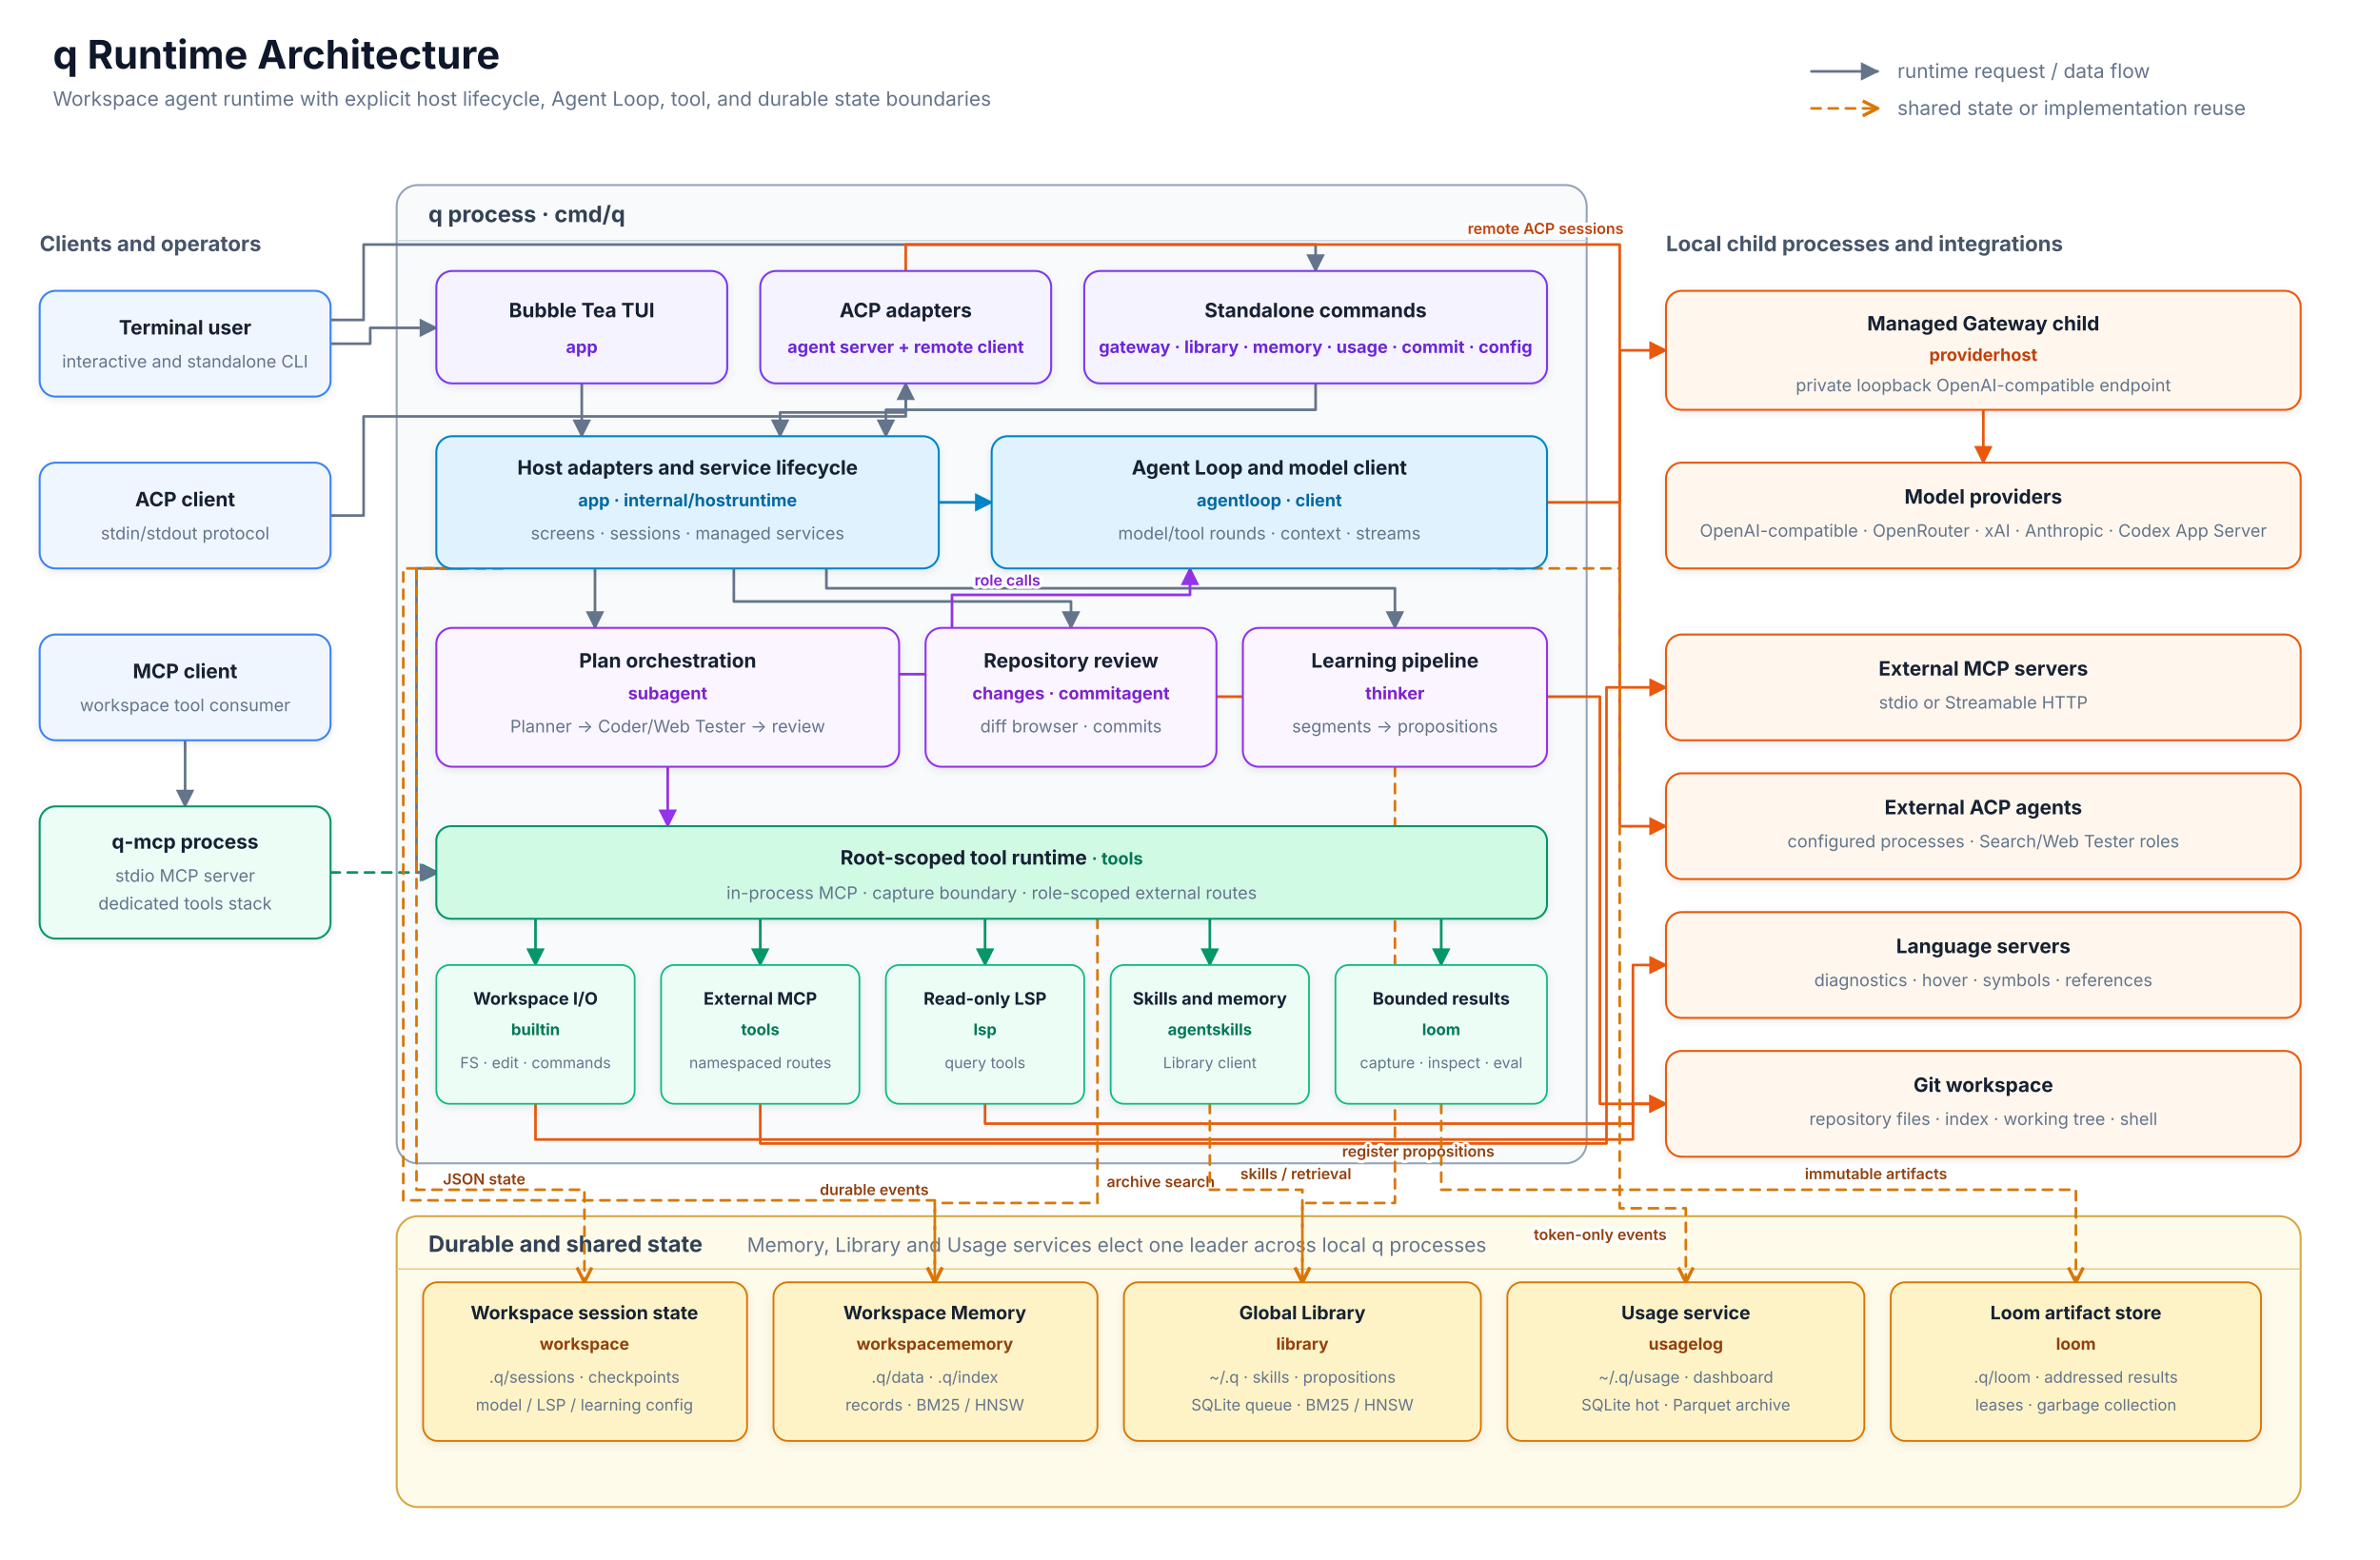
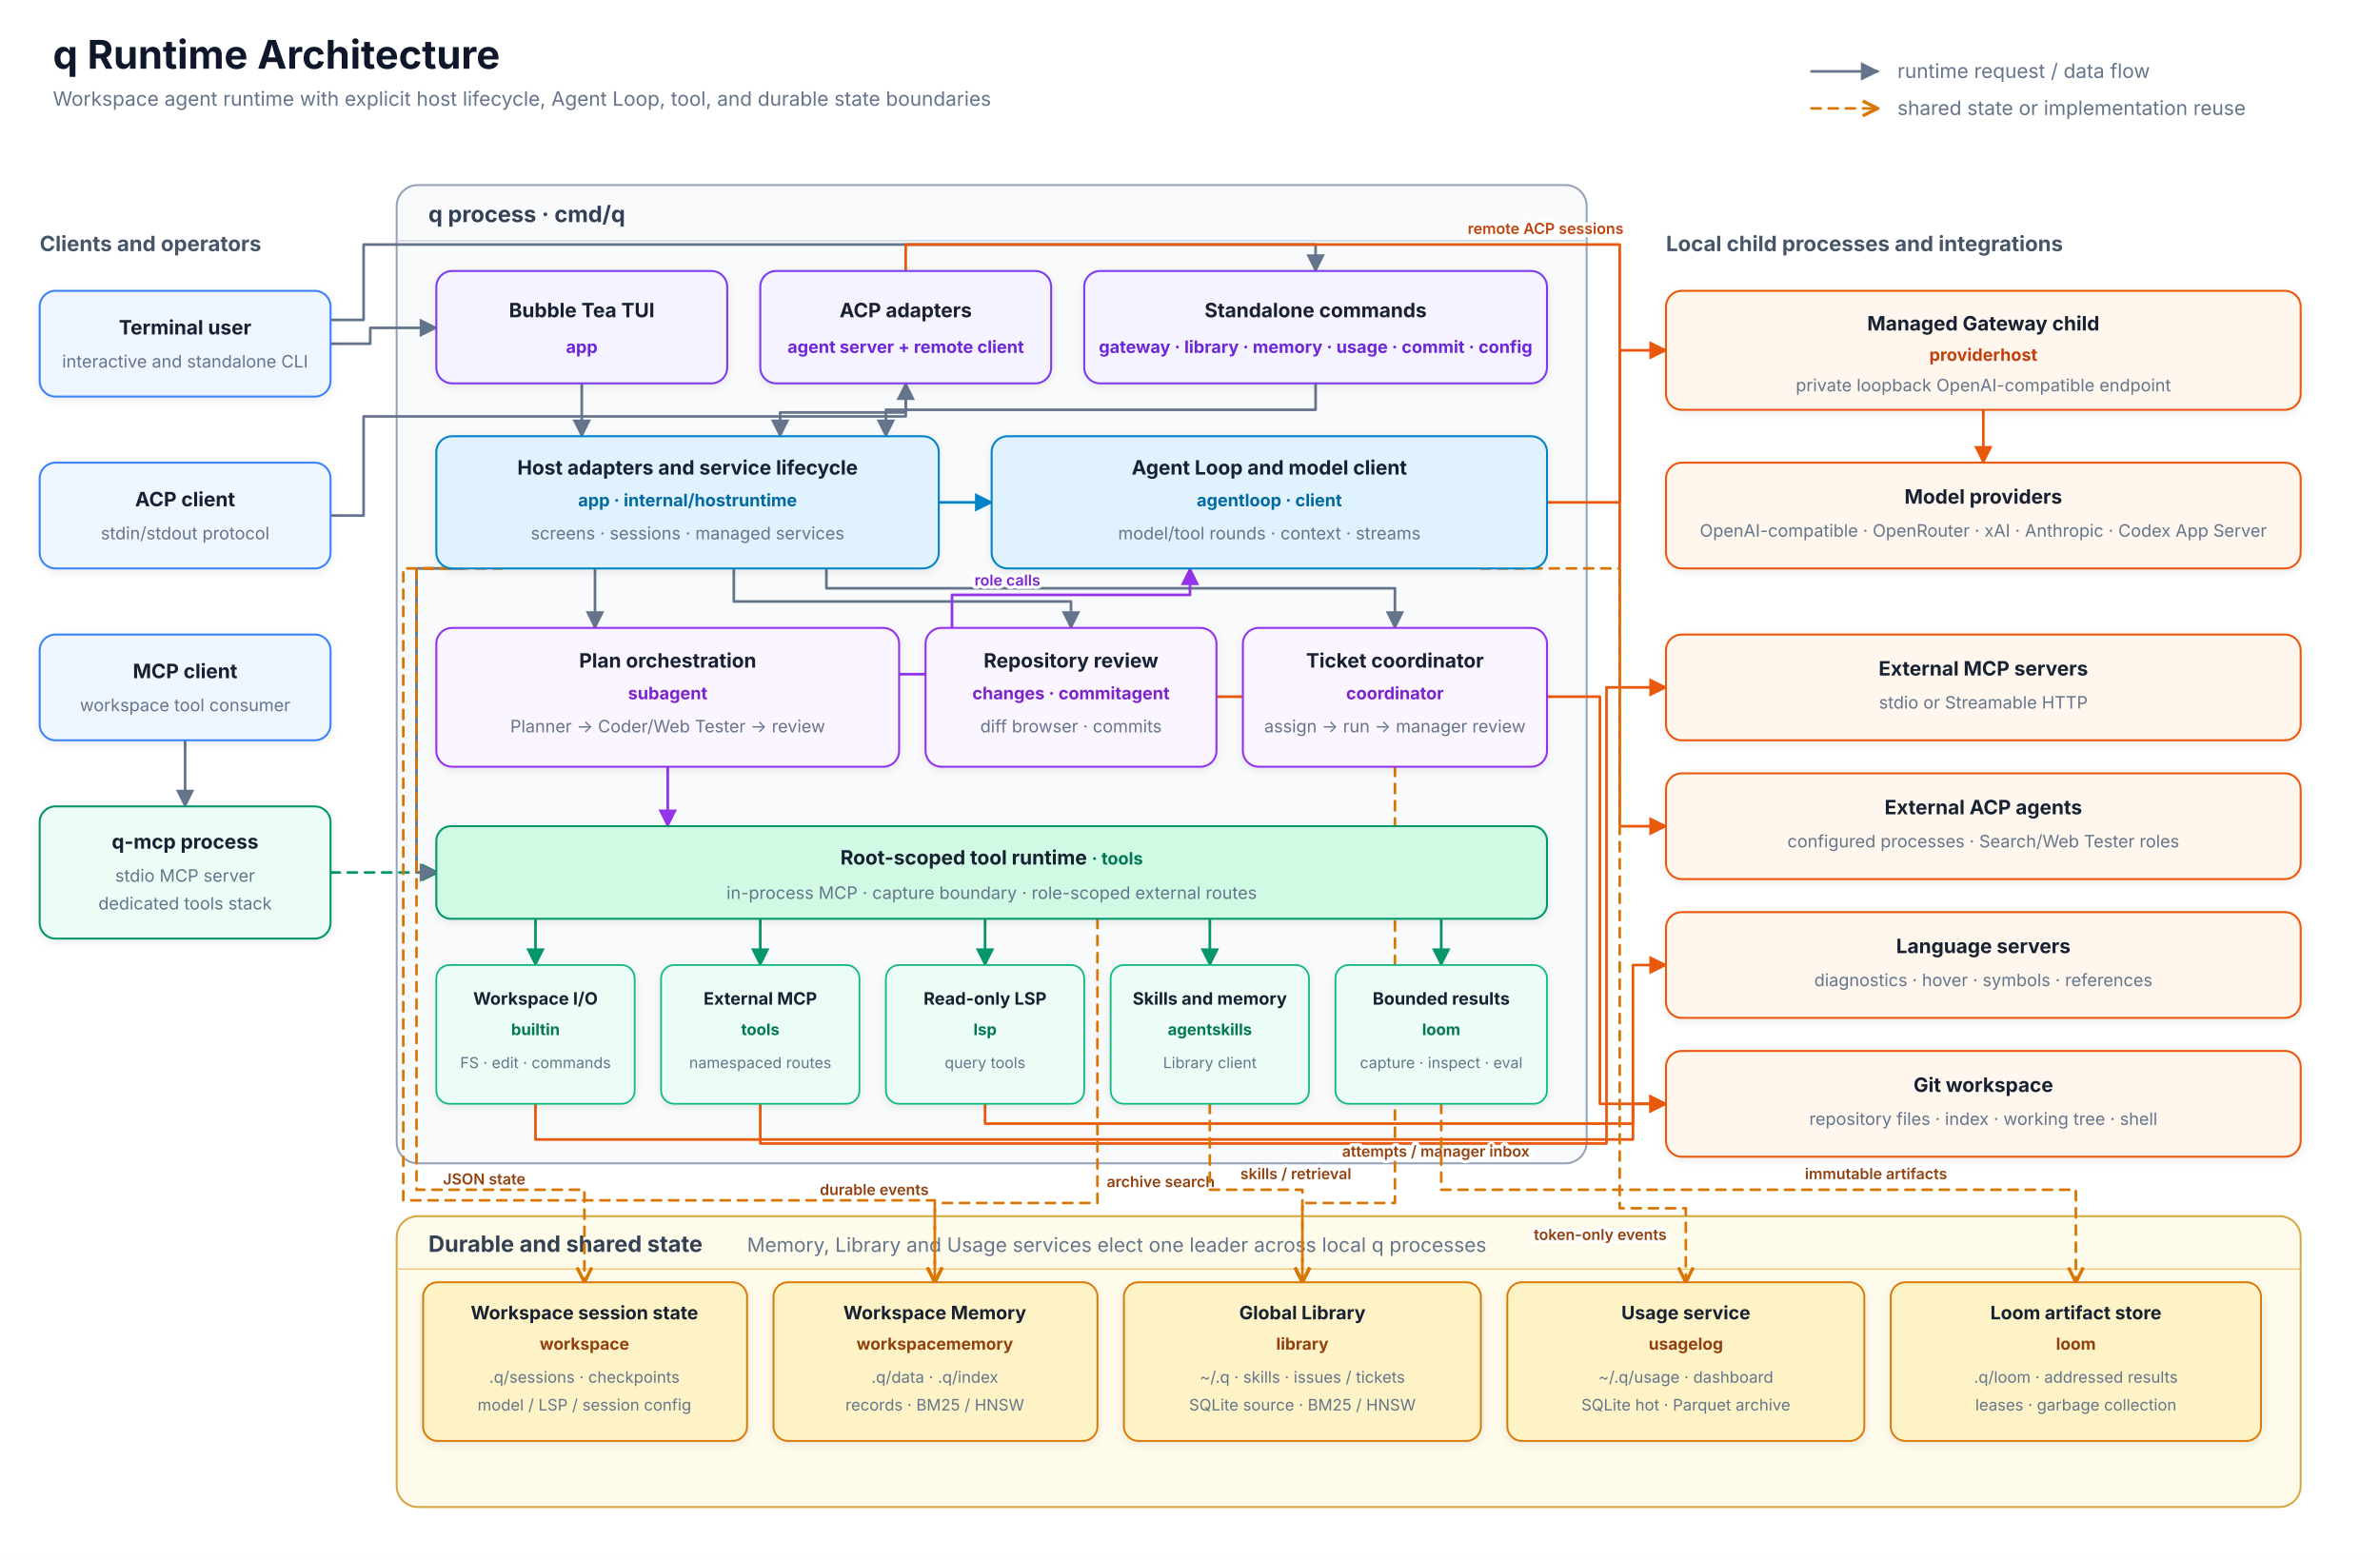
<svg xmlns="http://www.w3.org/2000/svg" width="1800" height="1180" viewBox="0 0 1800 1180" role="img" aria-labelledby="title desc">
  <defs>
    <filter id="shadow" x="-10%" y="-10%" width="120%" height="130%">
      <feDropShadow dx="0" dy="2" stdDeviation="3" flood-color="#0F172A" flood-opacity="0.08" />
    </filter>
    <marker id="arrow-gray" viewBox="0 0 10 10" refX="9" refY="5" markerWidth="7" markerHeight="7" orient="auto-start-reverse">
      <path d="M 0 0 L 10 5 L 0 10 z" fill="#64748B" />
    </marker>
    <marker id="arrow-blue" viewBox="0 0 10 10" refX="9" refY="5" markerWidth="7" markerHeight="7" orient="auto-start-reverse">
      <path d="M 0 0 L 10 5 L 0 10 z" fill="#0284C7" />
    </marker>
    <marker id="arrow-purple" viewBox="0 0 10 10" refX="9" refY="5" markerWidth="7" markerHeight="7" orient="auto-start-reverse">
      <path d="M 0 0 L 10 5 L 0 10 z" fill="#9333EA" />
    </marker>
    <marker id="arrow-green" viewBox="0 0 10 10" refX="9" refY="5" markerWidth="7" markerHeight="7" orient="auto-start-reverse">
      <path d="M 0 0 L 10 5 L 0 10 z" fill="#059669" />
    </marker>
    <marker id="arrow-orange" viewBox="0 0 10 10" refX="9" refY="5" markerWidth="7" markerHeight="7" orient="auto-start-reverse">
      <path d="M 0 0 L 10 5 L 0 10 z" fill="#EA580C" />
    </marker>
    <marker id="arrow-amber-open" viewBox="0 0 10 10" refX="9" refY="5" markerWidth="7" markerHeight="7" orient="auto-start-reverse">
      <path d="M 1 1 L 9 5 L 1 9" fill="none" stroke="#D97706" stroke-width="1.8" />
    </marker>
    <marker id="arrow-green-open" viewBox="0 0 10 10" refX="9" refY="5" markerWidth="7" markerHeight="7" orient="auto-start-reverse">
      <path d="M 1 1 L 9 5 L 1 9" fill="none" stroke="#059669" stroke-width="1.8" />
    </marker>
    <style>
      text { font-family: Inter, ui-sans-serif, system-ui, -apple-system, BlinkMacSystemFont, "Segoe UI", sans-serif; }
      .page-title { font-size: 30px; font-weight: 700; fill: #0F172A; }
      .page-subtitle { font-size: 15px; fill: #64748B; }
      .section-title { font-size: 16px; font-weight: 700; fill: #475569; }
      .container-title { font-size: 17px; font-weight: 700; fill: #334155; }
      .box-title { font-size: 15px; font-weight: 700; fill: #172033; }
      .box-package { font-size: 13px; font-weight: 650; }
      .box-sub { font-size: 13px; fill: #64748B; }
      .small-title { font-size: 13px; font-weight: 700; fill: #172033; }
      .small-package { font-size: 12px; font-weight: 650; fill: #047857; }
      .small-sub { font-size: 11.5px; fill: #64748B; }
      .state-title { font-size: 14px; font-weight: 700; fill: #172033; }
      .state-package { font-size: 12.5px; font-weight: 650; fill: #92400E; }
      .state-sub { font-size: 12px; fill: #64748B; }
      .flow { fill: none; stroke: #64748B; stroke-width: 2; stroke-linecap: round; stroke-linejoin: round; marker-end: url(#arrow-gray); }
      .blue-flow { fill: none; stroke: #0284C7; stroke-width: 2; stroke-linecap: round; stroke-linejoin: round; marker-end: url(#arrow-blue); }
      .purple-flow { fill: none; stroke: #9333EA; stroke-width: 2; stroke-linecap: round; stroke-linejoin: round; marker-end: url(#arrow-purple); }
      .green-flow { fill: none; stroke: #059669; stroke-width: 2; stroke-linecap: round; stroke-linejoin: round; marker-end: url(#arrow-green); }
      .orange-flow { fill: none; stroke: #EA580C; stroke-width: 2; stroke-linecap: round; stroke-linejoin: round; marker-end: url(#arrow-orange); }
      .state-flow { fill: none; stroke: #D97706; stroke-width: 2; stroke-dasharray: 7 6; stroke-linecap: round; stroke-linejoin: round; marker-end: url(#arrow-amber-open); }
      .reuse-flow { fill: none; stroke: #059669; stroke-width: 2; stroke-dasharray: 7 6; stroke-linecap: round; stroke-linejoin: round; marker-end: url(#arrow-green-open); }
      .edge-label { font-size: 11.5px; font-weight: 600; paint-order: stroke; stroke: #FFFFFF; stroke-width: 5px; stroke-linejoin: round; }
    </style>
  </defs>
  <rect width="1800" height="1180" fill="#FFFFFF" />
  <text class="page-title" x="40" y="52">q Runtime Architecture</text>
  <text class="page-subtitle" x="40" y="80">Workspace agent runtime with explicit host lifecycle, Agent Loop, tool, and durable state boundaries</text>
  <g aria-label="Legend">
    <path d="M 1370 54 H 1420" class="flow" />
    <text class="page-subtitle" x="1435" y="59">runtime request / data flow</text>
    <path d="M 1370 82 H 1420" class="state-flow" />
    <text class="page-subtitle" x="1435" y="87">shared state or implementation reuse</text>
  </g>
  <rect x="300" y="140" width="900" height="740" rx="16" fill="#F8FAFC" stroke="#94A3B8" stroke-width="1.5" />
  <path d="M 300 182 H 1200" stroke="#CBD5E1" stroke-width="1" />
  <text class="container-title" x="324" y="168">q process · cmd/q</text>
  <rect x="300" y="920" width="1440" height="220" rx="16" fill="#FFFBEB" stroke="#D6A844" stroke-width="1.5" />
  <path d="M 300 960 H 1740" stroke="#E7C873" stroke-width="1" />
  <text class="container-title" x="324" y="947" fill="#713F12">Durable and shared state</text>
  <text class="page-subtitle" x="565" y="947" fill="#92400E">Memory, Library and Usage services elect one leader across local q processes</text>
  <text class="section-title" x="30" y="190">Clients and operators</text>
  <text class="section-title" x="1260" y="190">Local child processes and integrations</text>
  <g aria-label="Runtime flows">
    <path d="M 250 260 H 280 V 248 H 330" class="flow" />
    <path d="M 250 242 H 275 V 185 H 995 V 205" class="flow" />
    <path d="M 250 390 H 275 V 315 H 685 V 290" class="flow" />
    <path d="M 140 560 V 610" class="flow" />
    <path d="M 250 660 H 330" class="reuse-flow" />
    <path d="M 440 290 V 330" class="flow" />
    <path d="M 685 290 V 312 H 590 V 330" class="flow" />
    <path d="M 995 290 V 310 H 670 V 330" class="flow" />
    <path d="M 710 380 H 750" class="blue-flow" />
    <path d="M 450 430 V 475" class="flow" />
    <path d="M 555 430 V 455 H 810 V 475" class="flow" />
    <path d="M 625 430 V 445 H 1055 V 475" class="flow" />
    <path d="M 350 430 H 315 V 660 H 330" class="flow" />
    <path d="M 680 510 H 720 V 450 H 900 V 430" class="purple-flow" />
    <text class="edge-label" x="737" y="443" fill="#7E22CE">role calls</text>
    <path d="M 505 580 V 625" class="purple-flow" />
    <path d="M 1170 380 H 1225 V 265 H 1260" class="orange-flow" />
    <path d="M 1500 310 V 350" class="orange-flow" />
    <path d="M 685 205 V 185 H 1225 V 625 H 1260" class="orange-flow" />
    <text class="edge-label" x="1110" y="177" fill="#C2410C">remote ACP sessions</text>
    <path d="M 920 527 H 1210 V 835 H 1260" class="orange-flow" />
    <path d="M 405 695 V 730" class="green-flow" />
    <path d="M 575 695 V 730" class="green-flow" />
    <path d="M 745 695 V 730" class="green-flow" />
    <path d="M 915 695 V 730" class="green-flow" />
    <path d="M 1090 695 V 730" class="green-flow" />
    <path d="M 405 835 V 862 H 1235 V 835 H 1260" class="orange-flow" />
    <path d="M 575 835 V 865 H 1215 V 520 H 1260" class="orange-flow" />
    <path d="M 745 835 V 850 H 1235 V 730 H 1260" class="orange-flow" />
  </g>
  <g aria-label="Durable state flows">
    <path d="M 340 430 H 315 V 900 H 442 V 970" class="state-flow" />
    <text class="edge-label" x="335" y="896" fill="#92400E">JSON state</text>
    <path d="M 380 430 H 305 V 908 H 707 V 970" class="state-flow" />
    <text class="edge-label" x="620" y="904" fill="#92400E">durable events</text>
    <path d="M 830 695 V 910 H 707 V 970" class="state-flow" />
    <text class="edge-label" x="837" y="898" fill="#92400E">archive search</text>
    <path d="M 1055 580 V 910 H 985 V 970" class="state-flow" />
-     <text class="edge-label" x="1015" y="875" fill="#92400E">register propositions</text>
+     <text class="edge-label" x="1015" y="875" fill="#92400E">attempts / manager inbox</text>
    <path d="M 915 835 V 900 H 985 V 970" class="state-flow" />
    <text class="edge-label" x="938" y="892" fill="#92400E">skills / retrieval</text>
    <path d="M 1090 835 V 900 H 1570 V 970" class="state-flow" />
    <text class="edge-label" x="1365" y="892" fill="#92400E">immutable artifacts</text>
    <path d="M 1120 430 H 1225 V 914 H 1275 V 970" class="state-flow" />
    <text class="edge-label" x="1160" y="938" fill="#92400E">token-only events</text>
  </g>
  <g filter="url(#shadow)">
    <rect x="30" y="220" width="220" height="80" rx="12" fill="#EFF6FF" stroke="#3B82F6" stroke-width="1.5" />
    <text text-anchor="middle" x="140" y="253" class="box-title">Terminal user</text>
    <text text-anchor="middle" x="140" y="278" class="box-sub">interactive and standalone CLI</text>
  </g>
  <g filter="url(#shadow)">
    <rect x="30" y="350" width="220" height="80" rx="12" fill="#EFF6FF" stroke="#3B82F6" stroke-width="1.5" />
    <text text-anchor="middle" x="140" y="383" class="box-title">ACP client</text>
    <text text-anchor="middle" x="140" y="408" class="box-sub">stdin/stdout protocol</text>
  </g>
  <g filter="url(#shadow)">
    <rect x="30" y="480" width="220" height="80" rx="12" fill="#EFF6FF" stroke="#3B82F6" stroke-width="1.5" />
    <text text-anchor="middle" x="140" y="513" class="box-title">MCP client</text>
    <text text-anchor="middle" x="140" y="538" class="box-sub">workspace tool consumer</text>
  </g>
  <g filter="url(#shadow)">
    <rect x="30" y="610" width="220" height="100" rx="12" fill="#ECFDF5" stroke="#059669" stroke-width="1.5" />
    <text text-anchor="middle" x="140" y="642" class="box-title">q-mcp process</text>
    <text text-anchor="middle" x="140" y="667" class="box-sub">stdio MCP server</text>
    <text text-anchor="middle" x="140" y="688" class="box-sub">dedicated tools stack</text>
  </g>
  <g filter="url(#shadow)">
    <rect x="330" y="205" width="220" height="85" rx="12" fill="#F5F3FF" stroke="#7C3AED" stroke-width="1.5" />
    <text text-anchor="middle" x="440" y="240" class="box-title">Bubble Tea TUI</text>
    <text text-anchor="middle" x="440" y="267" class="box-package" fill="#6D28D9">app</text>
  </g>
  <g filter="url(#shadow)">
    <rect x="575" y="205" width="220" height="85" rx="12" fill="#F5F3FF" stroke="#7C3AED" stroke-width="1.5" />
    <text text-anchor="middle" x="685" y="240" class="box-title">ACP adapters</text>
    <text text-anchor="middle" x="685" y="267" class="box-package" fill="#6D28D9">agent server + remote client</text>
  </g>
  <g filter="url(#shadow)">
    <rect x="820" y="205" width="350" height="85" rx="12" fill="#F5F3FF" stroke="#7C3AED" stroke-width="1.5" />
    <text text-anchor="middle" x="995" y="240" class="box-title">Standalone commands</text>
    <text text-anchor="middle" x="995" y="267" class="box-package" fill="#6D28D9">gateway · library · memory · usage · commit · config</text>
  </g>
  <g filter="url(#shadow)">
    <rect x="330" y="330" width="380" height="100" rx="12" fill="#E0F2FE" stroke="#0284C7" stroke-width="1.5" />
    <text text-anchor="middle" x="520" y="359" class="box-title">Host adapters and service lifecycle</text>
    <text text-anchor="middle" x="520" y="383" class="box-package" fill="#0369A1">app · internal/hostruntime</text>
    <text text-anchor="middle" x="520" y="408" class="box-sub">screens · sessions · managed services</text>
  </g>
  <g filter="url(#shadow)">
    <rect x="750" y="330" width="420" height="100" rx="12" fill="#E0F2FE" stroke="#0284C7" stroke-width="1.5" />
    <text text-anchor="middle" x="960" y="359" class="box-title">Agent Loop and model client</text>
    <text text-anchor="middle" x="960" y="383" class="box-package" fill="#0369A1">agentloop · client</text>
    <text text-anchor="middle" x="960" y="408" class="box-sub">model/tool rounds · context · streams</text>
  </g>
  <g filter="url(#shadow)">
    <rect x="330" y="475" width="350" height="105" rx="12" fill="#FAF5FF" stroke="#9333EA" stroke-width="1.5" />
    <text text-anchor="middle" x="505" y="505" class="box-title">Plan orchestration</text>
    <text text-anchor="middle" x="505" y="529" class="box-package" fill="#7E22CE">subagent</text>
    <text text-anchor="middle" x="505" y="554" class="box-sub">Planner → Coder/Web Tester → review</text>
  </g>
  <g filter="url(#shadow)">
    <rect x="700" y="475" width="220" height="105" rx="12" fill="#FAF5FF" stroke="#9333EA" stroke-width="1.5" />
    <text text-anchor="middle" x="810" y="505" class="box-title">Repository review</text>
    <text text-anchor="middle" x="810" y="529" class="box-package" fill="#7E22CE">changes · commitagent</text>
    <text text-anchor="middle" x="810" y="554" class="box-sub">diff browser · commits</text>
  </g>
  <g filter="url(#shadow)">
    <rect x="940" y="475" width="230" height="105" rx="12" fill="#FAF5FF" stroke="#9333EA" stroke-width="1.5" />
-     <text text-anchor="middle" x="1055" y="505" class="box-title">Learning pipeline</text>
-     <text text-anchor="middle" x="1055" y="529" class="box-package" fill="#7E22CE">thinker</text>
-     <text text-anchor="middle" x="1055" y="554" class="box-sub">segments → propositions</text>
+     <text text-anchor="middle" x="1055" y="505" class="box-title">Ticket coordinator</text>
+     <text text-anchor="middle" x="1055" y="529" class="box-package" fill="#7E22CE">coordinator</text>
+     <text text-anchor="middle" x="1055" y="554" class="box-sub">assign → run → manager review</text>
  </g>
  <g filter="url(#shadow)">
    <rect x="330" y="625" width="840" height="70" rx="11" fill="#D1FAE5" stroke="#059669" stroke-width="1.5" />
    <text text-anchor="middle" x="750" y="654" class="box-title">Root-scoped tool runtime <tspan class="box-package" fill="#047857">· tools</tspan>
    </text>
    <text text-anchor="middle" x="750" y="680" class="box-sub">in-process MCP · capture boundary · role-scoped external routes</text>
  </g>
  <g filter="url(#shadow)">
    <rect x="330" y="730" width="150" height="105" rx="10" fill="#ECFDF5" stroke="#10B981" stroke-width="1.3" />
    <text text-anchor="middle" x="405" y="760" class="small-title">Workspace I/O</text>
    <text text-anchor="middle" x="405" y="783" class="small-package">builtin</text>
    <text text-anchor="middle" x="405" y="808" class="small-sub">FS · edit · commands</text>
  </g>
  <g filter="url(#shadow)">
    <rect x="500" y="730" width="150" height="105" rx="10" fill="#ECFDF5" stroke="#10B981" stroke-width="1.3" />
    <text text-anchor="middle" x="575" y="760" class="small-title">External MCP</text>
    <text text-anchor="middle" x="575" y="783" class="small-package">tools</text>
    <text text-anchor="middle" x="575" y="808" class="small-sub">namespaced routes</text>
  </g>
  <g filter="url(#shadow)">
    <rect x="670" y="730" width="150" height="105" rx="10" fill="#ECFDF5" stroke="#10B981" stroke-width="1.3" />
    <text text-anchor="middle" x="745" y="760" class="small-title">Read-only LSP</text>
    <text text-anchor="middle" x="745" y="783" class="small-package">lsp</text>
    <text text-anchor="middle" x="745" y="808" class="small-sub">query tools</text>
  </g>
  <g filter="url(#shadow)">
    <rect x="840" y="730" width="150" height="105" rx="10" fill="#ECFDF5" stroke="#10B981" stroke-width="1.3" />
    <text text-anchor="middle" x="915" y="760" class="small-title">Skills and memory</text>
    <text text-anchor="middle" x="915" y="783" class="small-package">agentskills</text>
    <text text-anchor="middle" x="915" y="808" class="small-sub">Library client</text>
  </g>
  <g filter="url(#shadow)">
    <rect x="1010" y="730" width="160" height="105" rx="10" fill="#ECFDF5" stroke="#10B981" stroke-width="1.3" />
    <text text-anchor="middle" x="1090" y="760" class="small-title">Bounded results</text>
    <text text-anchor="middle" x="1090" y="783" class="small-package">loom</text>
    <text text-anchor="middle" x="1090" y="808" class="small-sub">capture · inspect · eval</text>
  </g>
  <g filter="url(#shadow)">
    <rect x="1260" y="220" width="480" height="90" rx="12" fill="#FFF7ED" stroke="#EA580C" stroke-width="1.5" />
    <text text-anchor="middle" x="1500" y="250" class="box-title">Managed Gateway child</text>
    <text text-anchor="middle" x="1500" y="273" class="box-package" fill="#C2410C">providerhost</text>
    <text text-anchor="middle" x="1500" y="296" class="box-sub">private loopback OpenAI-compatible endpoint</text>
  </g>
  <g filter="url(#shadow)">
    <rect x="1260" y="350" width="480" height="80" rx="12" fill="#FFF7ED" stroke="#EA580C" stroke-width="1.5" />
    <text text-anchor="middle" x="1500" y="381" class="box-title">Model providers</text>
    <text text-anchor="middle" x="1500" y="406" class="box-sub">OpenAI-compatible · OpenRouter · xAI · Anthropic · Codex App Server</text>
  </g>
  <g filter="url(#shadow)">
    <rect x="1260" y="480" width="480" height="80" rx="12" fill="#FFF7ED" stroke="#EA580C" stroke-width="1.5" />
    <text text-anchor="middle" x="1500" y="511" class="box-title">External MCP servers</text>
    <text text-anchor="middle" x="1500" y="536" class="box-sub">stdio or Streamable HTTP</text>
  </g>
  <g filter="url(#shadow)">
    <rect x="1260" y="585" width="480" height="80" rx="12" fill="#FFF7ED" stroke="#EA580C" stroke-width="1.5" />
    <text text-anchor="middle" x="1500" y="616" class="box-title">External ACP agents</text>
    <text text-anchor="middle" x="1500" y="641" class="box-sub">configured processes · Search/Web Tester roles</text>
  </g>
  <g filter="url(#shadow)">
    <rect x="1260" y="690" width="480" height="80" rx="12" fill="#FFF7ED" stroke="#EA580C" stroke-width="1.5" />
    <text text-anchor="middle" x="1500" y="721" class="box-title">Language servers</text>
    <text text-anchor="middle" x="1500" y="746" class="box-sub">diagnostics · hover · symbols · references</text>
  </g>
  <g filter="url(#shadow)">
    <rect x="1260" y="795" width="480" height="80" rx="12" fill="#FFF7ED" stroke="#EA580C" stroke-width="1.5" />
    <text text-anchor="middle" x="1500" y="826" class="box-title">Git workspace</text>
    <text text-anchor="middle" x="1500" y="851" class="box-sub">repository files · index · working tree · shell</text>
  </g>
  <g filter="url(#shadow)">
    <rect x="320" y="970" width="245" height="120" rx="11" fill="#FEF3C7" stroke="#D97706" stroke-width="1.4" />
    <text text-anchor="middle" x="442" y="998" class="state-title">Workspace session state</text>
    <text text-anchor="middle" x="442" y="1021" class="state-package">workspace</text>
    <text text-anchor="middle" x="442" y="1046" class="state-sub">.q/sessions · checkpoints</text>
-     <text text-anchor="middle" x="442" y="1067" class="state-sub">model / LSP / learning config</text>
+     <text text-anchor="middle" x="442" y="1067" class="state-sub">model / LSP / session config</text>
  </g>
  <g filter="url(#shadow)">
    <rect x="585" y="970" width="245" height="120" rx="11" fill="#FEF3C7" stroke="#D97706" stroke-width="1.4" />
    <text text-anchor="middle" x="707" y="998" class="state-title">Workspace Memory</text>
    <text text-anchor="middle" x="707" y="1021" class="state-package">workspacememory</text>
    <text text-anchor="middle" x="707" y="1046" class="state-sub">.q/data · .q/index</text>
    <text text-anchor="middle" x="707" y="1067" class="state-sub">records · BM25 / HNSW</text>
  </g>
  <g filter="url(#shadow)">
    <rect x="850" y="970" width="270" height="120" rx="11" fill="#FEF3C7" stroke="#D97706" stroke-width="1.4" />
    <text text-anchor="middle" x="985" y="998" class="state-title">Global Library</text>
    <text text-anchor="middle" x="985" y="1021" class="state-package">library</text>
-     <text text-anchor="middle" x="985" y="1046" class="state-sub">~/.q · skills · propositions</text>
-     <text text-anchor="middle" x="985" y="1067" class="state-sub">SQLite queue · BM25 / HNSW</text>
+     <text text-anchor="middle" x="985" y="1046" class="state-sub">~/.q · skills · issues / tickets</text>
+     <text text-anchor="middle" x="985" y="1067" class="state-sub">SQLite source · BM25 / HNSW</text>
  </g>
  <g filter="url(#shadow)">
    <rect x="1140" y="970" width="270" height="120" rx="11" fill="#FEF3C7" stroke="#D97706" stroke-width="1.4" />
    <text text-anchor="middle" x="1275" y="998" class="state-title">Usage service</text>
    <text text-anchor="middle" x="1275" y="1021" class="state-package">usagelog</text>
    <text text-anchor="middle" x="1275" y="1046" class="state-sub">~/.q/usage · dashboard</text>
    <text text-anchor="middle" x="1275" y="1067" class="state-sub">SQLite hot · Parquet archive</text>
  </g>
  <g filter="url(#shadow)">
    <rect x="1430" y="970" width="280" height="120" rx="11" fill="#FEF3C7" stroke="#D97706" stroke-width="1.4" />
    <text text-anchor="middle" x="1570" y="998" class="state-title">Loom artifact store</text>
    <text text-anchor="middle" x="1570" y="1021" class="state-package">loom</text>
    <text text-anchor="middle" x="1570" y="1046" class="state-sub">.q/loom · addressed results</text>
    <text text-anchor="middle" x="1570" y="1067" class="state-sub">leases · garbage collection</text>
  </g>
</svg>
